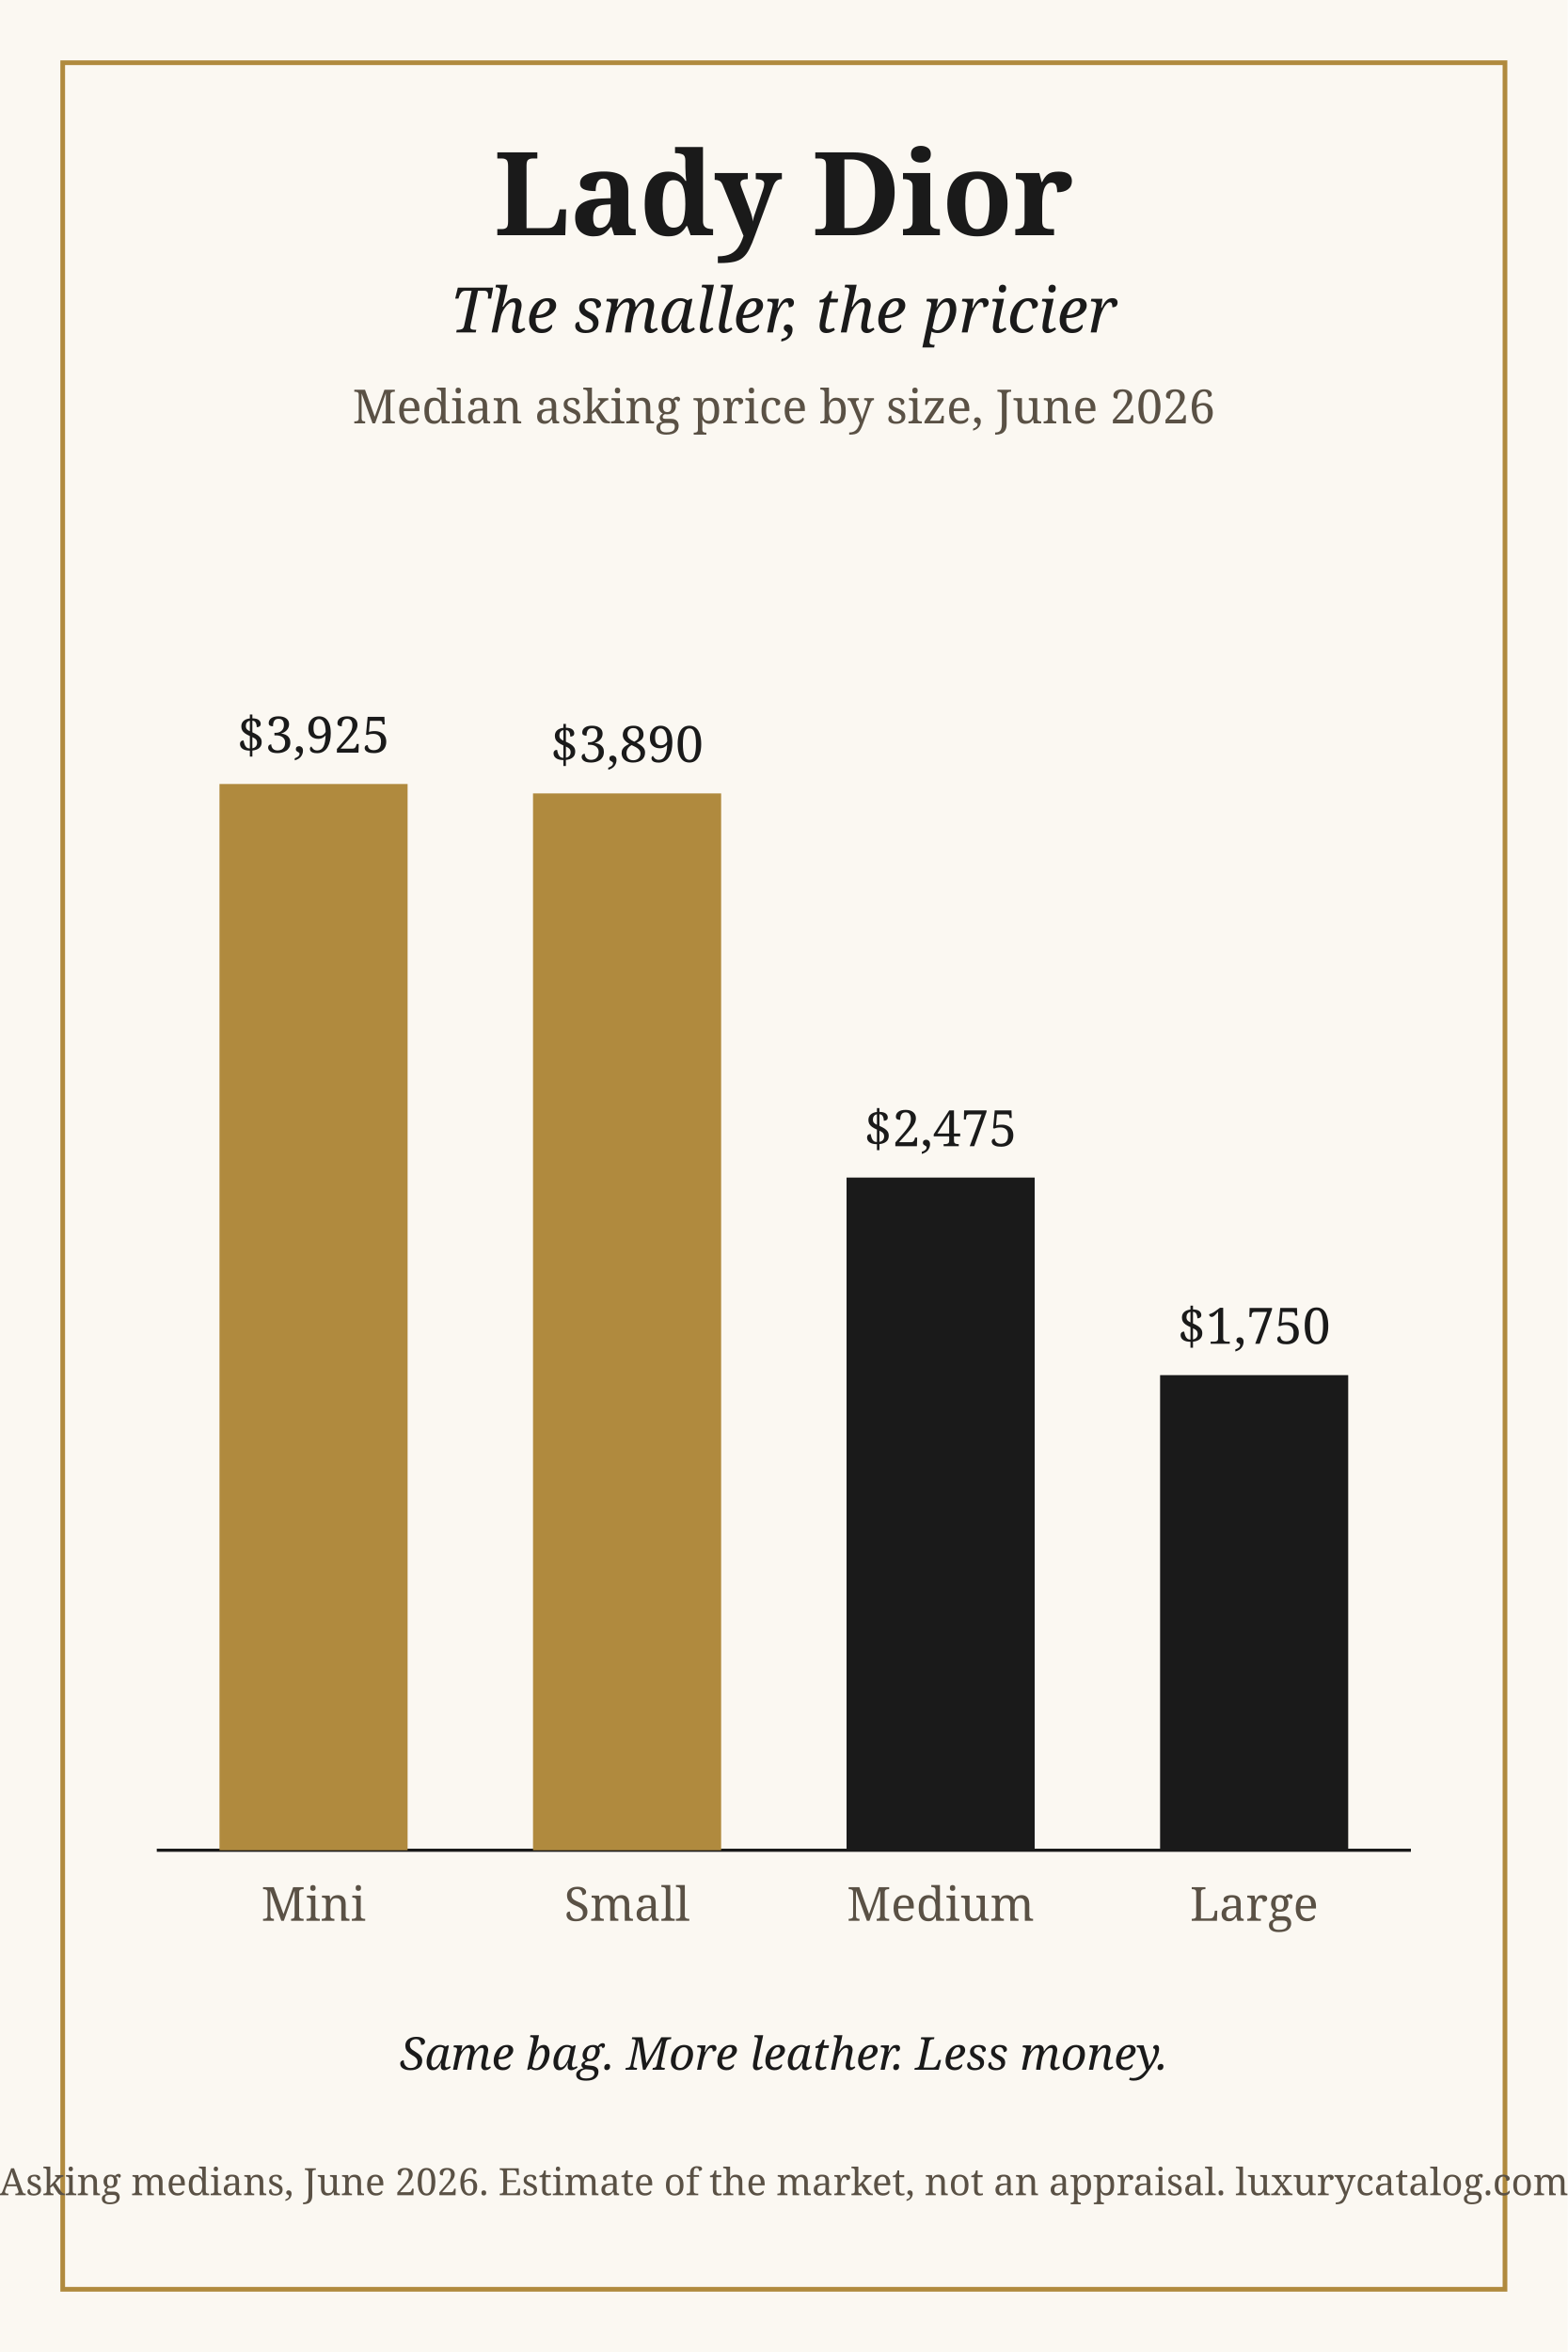
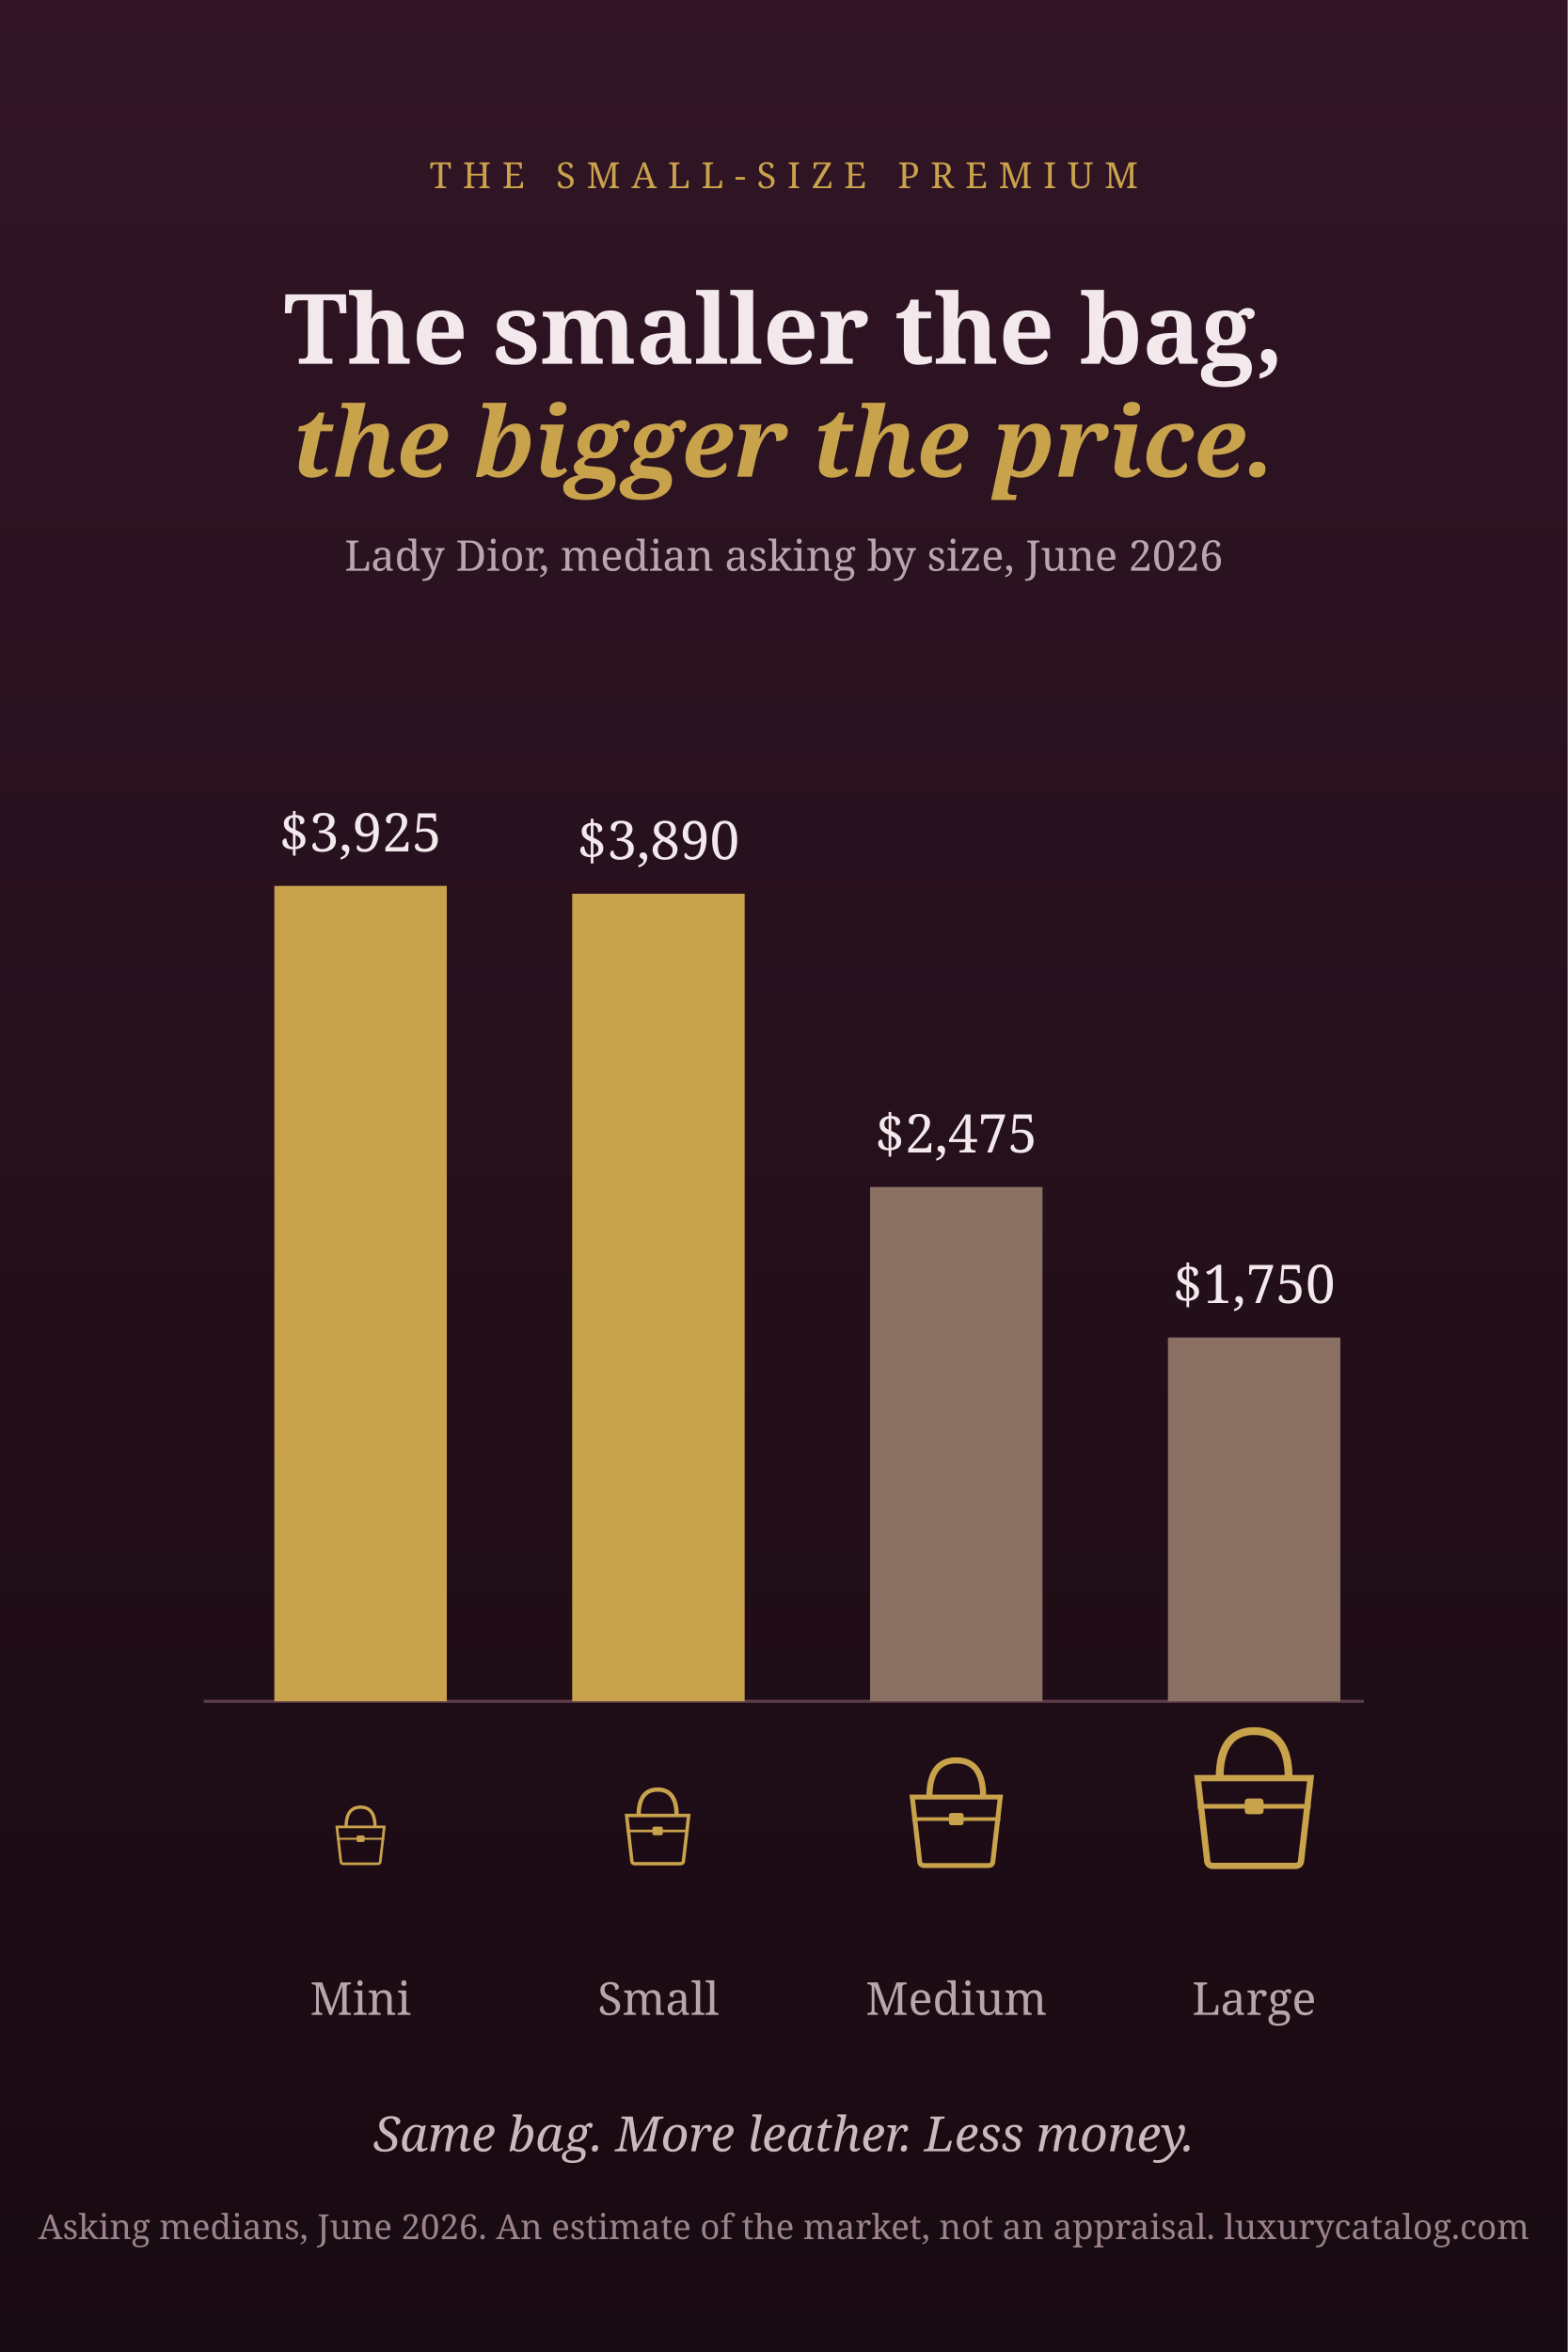
- <svg xmlns="http://www.w3.org/2000/svg" viewBox="0 0 1000 1500" role="img" aria-labelledby="t d">
-   <rect x="0" y="0" width="1000" height="1500" fill="#FBF8F2" />
-   <rect x="40" y="40" width="920" height="1420" fill="none" stroke="#B08A3E" stroke-width="3" />
-   <text x="500" y="150" text-anchor="middle" fill="#1A1A1A" font-family="Georgia, serif" font-size="74" font-weight="600">Lady Dior</text>
-   <text x="500" y="212" text-anchor="middle" fill="#1A1A1A" font-family="Georgia, serif" font-size="40" font-style="italic">The smaller, the pricier</text>
-   <text x="500" y="270" text-anchor="middle" fill="#5A5145" font-family="Georgia, serif" font-size="30">Median asking price by size, June 2026</text>
-   <line x1="100" y1="1180" x2="900" y2="1180" stroke="#1A1A1A" stroke-width="2" />
-   <rect x="140" y="500" width="120" height="680" fill="#B08A3E" />
-   <rect x="340" y="506" width="120" height="674" fill="#B08A3E" />
-   <rect x="540" y="751" width="120" height="429" fill="#1A1A1A" />
-   <rect x="740" y="877" width="120" height="303" fill="#1A1A1A" />
-   <g font-family="Georgia, serif" font-size="32" fill="#1A1A1A" text-anchor="middle">
-     <text x="200" y="480">$3,925</text>
-     <text x="400" y="486">$3,890</text>
-     <text x="600" y="731">$2,475</text>
-     <text x="800" y="857">$1,750</text>
+ <svg xmlns="http://www.w3.org/2000/svg" viewBox="0 0 1000 1500" role="img" aria-label="Lady Dior price by size with growing bag silhouettes">
+   <defs>
+     <linearGradient id="bg" x1="0" y1="0" x2="0" y2="1">
+       <stop offset="0" stop-color="#311525" />
+       <stop offset="1" stop-color="#180a11" />
+     </linearGradient>
+     <g id="bag">
+       <path d="M28,36 Q28,6 50,6 Q72,6 72,36" fill="none" stroke="#c9a24c" stroke-width="5" />
+       <path d="M14,36 L86,36 L80,88 Q80,92 76,92 L24,92 Q20,92 20,88 Z" fill="none" stroke="#c9a24c" stroke-width="4" />
+       <path d="M14,54 L86,54" stroke="#c9a24c" stroke-width="3" />
+       <rect x="44" y="49" width="12" height="10" rx="2" fill="#c9a24c" />
+     </g>
+   </defs>
+   <rect x="0" y="0" width="1000" height="1500" fill="url(#bg)" />
+   <text x="500" y="120" text-anchor="middle" fill="#c9a24c" font-family="Georgia, serif" font-size="23" letter-spacing="7">THE SMALL-SIZE PREMIUM</text>
+   <text x="500" y="232" text-anchor="middle" fill="#f3e9ec" font-family="Georgia, serif" font-size="62" font-weight="600">The smaller the bag,</text>
+   <text x="500" y="304" text-anchor="middle" fill="#c9a24c" font-family="Georgia, serif" font-size="62" font-weight="600" font-style="italic">the bigger the price.</text>
+   <text x="500" y="364" text-anchor="middle" fill="#b9a6ad" font-family="Georgia, serif" font-size="27">Lady Dior, median asking by size, June 2026</text>
+   <line x1="130" y1="1085" x2="870" y2="1085" stroke="#5a3a46" stroke-width="2" />
+   <rect x="175" y="565" width="110" height="520" fill="#c9a24c" />
+   <rect x="365" y="570" width="110" height="515" fill="#c9a24c" />
+   <rect x="555" y="757" width="110" height="328" fill="#8a6f63" />
+   <rect x="745" y="853" width="110" height="232" fill="#8a6f63" />
+   <g font-family="Georgia, serif" font-size="34" fill="#f3e9ec" text-anchor="middle">
+     <text x="230" y="543">$3,925</text>
+     <text x="420" y="548">$3,890</text>
+     <text x="610" y="735">$2,475</text>
+     <text x="800" y="831">$1,750</text>
  </g>
-   <g font-family="Georgia, serif" font-size="30" fill="#5A5145" text-anchor="middle">
-     <text x="200" y="1225">Mini</text>
-     <text x="400" y="1225">Small</text>
-     <text x="600" y="1225">Medium</text>
-     <text x="800" y="1225">Large</text>
+   <use href="#bag" transform="translate(209,1150) scale(0.42)" />
+   <use href="#bag" transform="translate(392,1138) scale(0.55)" />
+   <use href="#bag" transform="translate(571,1118) scale(0.78)" />
+   <use href="#bag" transform="translate(750,1098) scale(1.0)" />
+   <g font-family="Georgia, serif" font-size="29" fill="#b9a6ad" text-anchor="middle">
+     <text x="230" y="1285">Mini</text>
+     <text x="420" y="1285">Small</text>
+     <text x="610" y="1285">Medium</text>
+     <text x="800" y="1285">Large</text>
  </g>
-   <text x="500" y="1320" text-anchor="middle" fill="#1A1A1A" font-family="Georgia, serif" font-size="29" font-style="italic">Same bag. More leather. Less money.</text>
-   <text x="500" y="1400" text-anchor="middle" fill="#5A5145" font-family="Georgia, serif" font-size="24">Asking medians, June 2026. Estimate of the market, not an appraisal. luxurycatalog.com</text>
+   <text x="500" y="1372" text-anchor="middle" fill="#cdb8c0" font-family="Georgia, serif" font-size="31" font-style="italic">Same bag. More leather. Less money.</text>
+   <text x="500" y="1428" text-anchor="middle" fill="#9a838c" font-family="Georgia, serif" font-size="22">Asking medians, June 2026. An estimate of the market, not an appraisal. luxurycatalog.com</text>
</svg>
